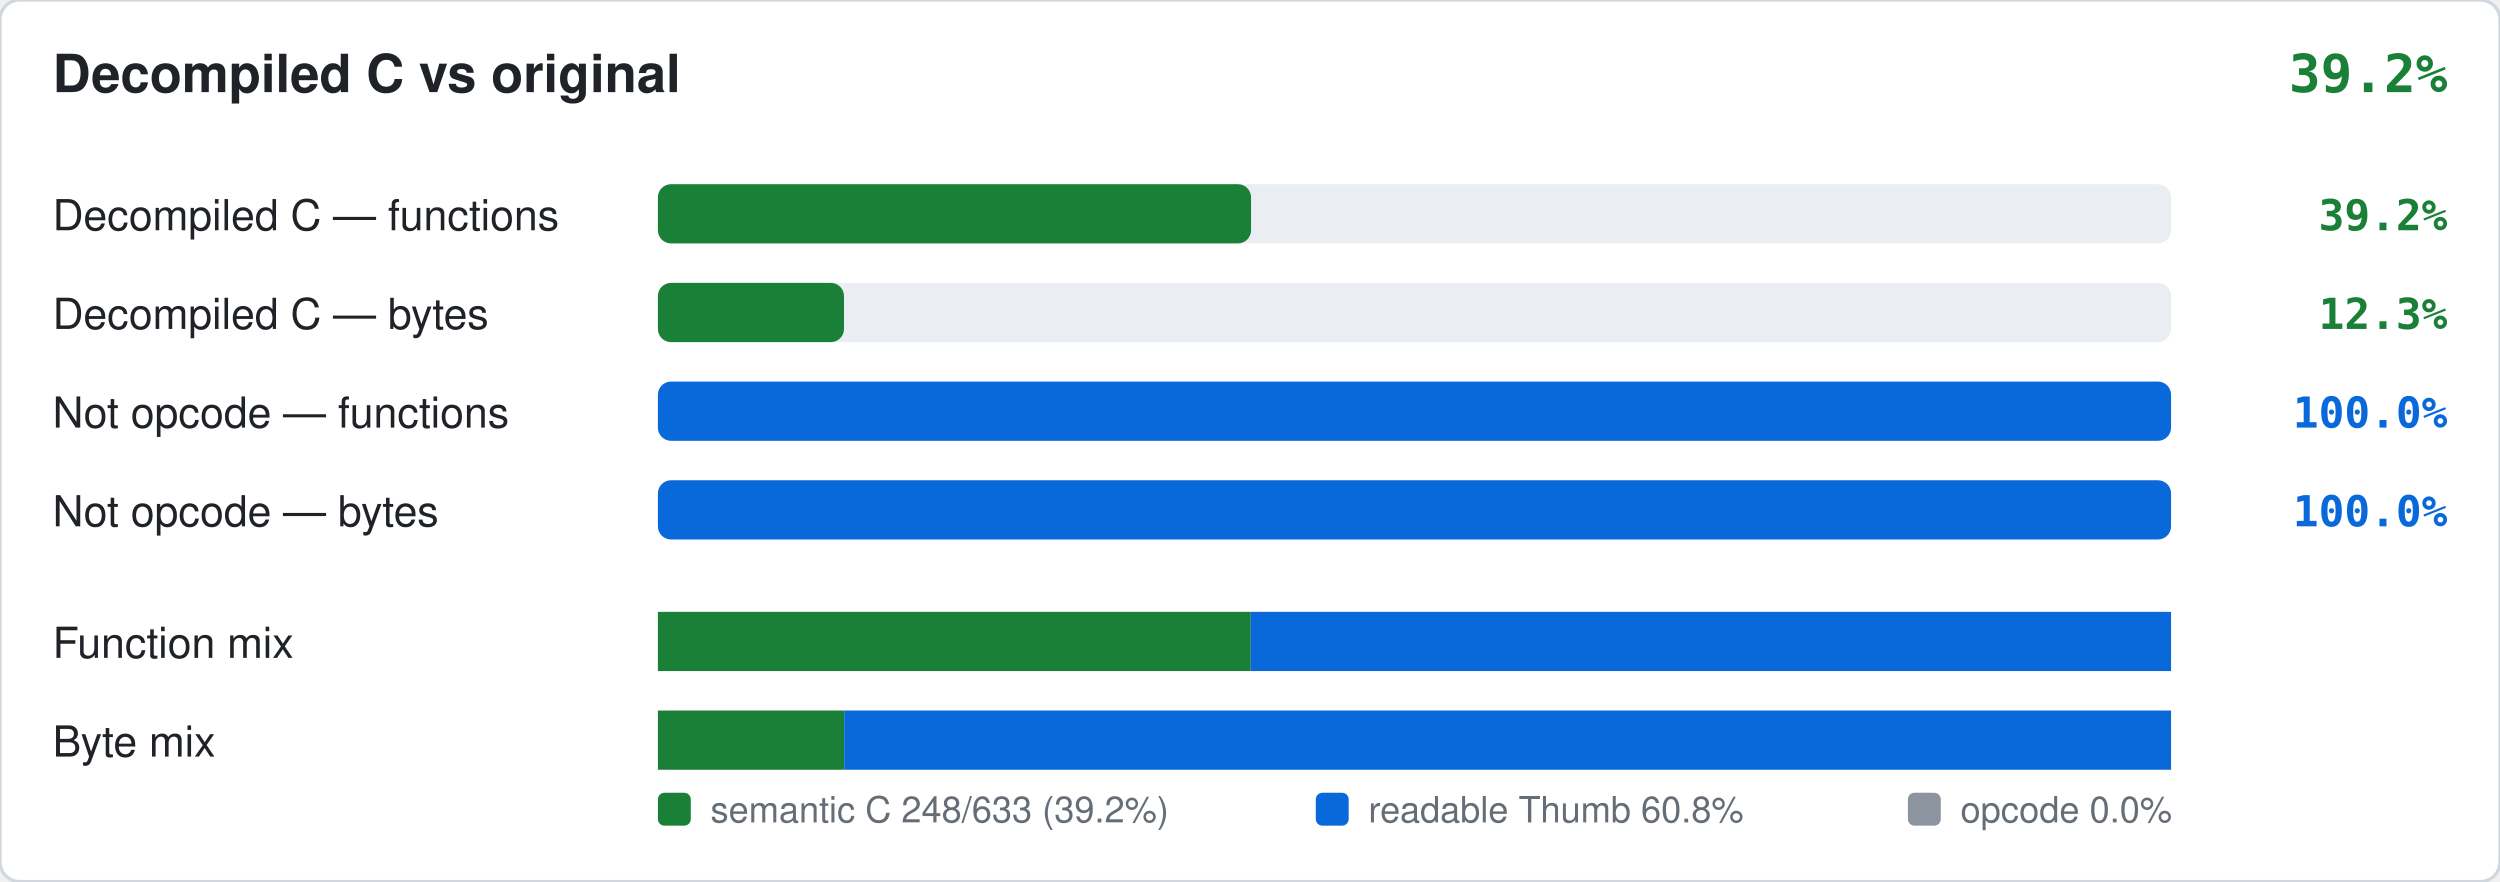
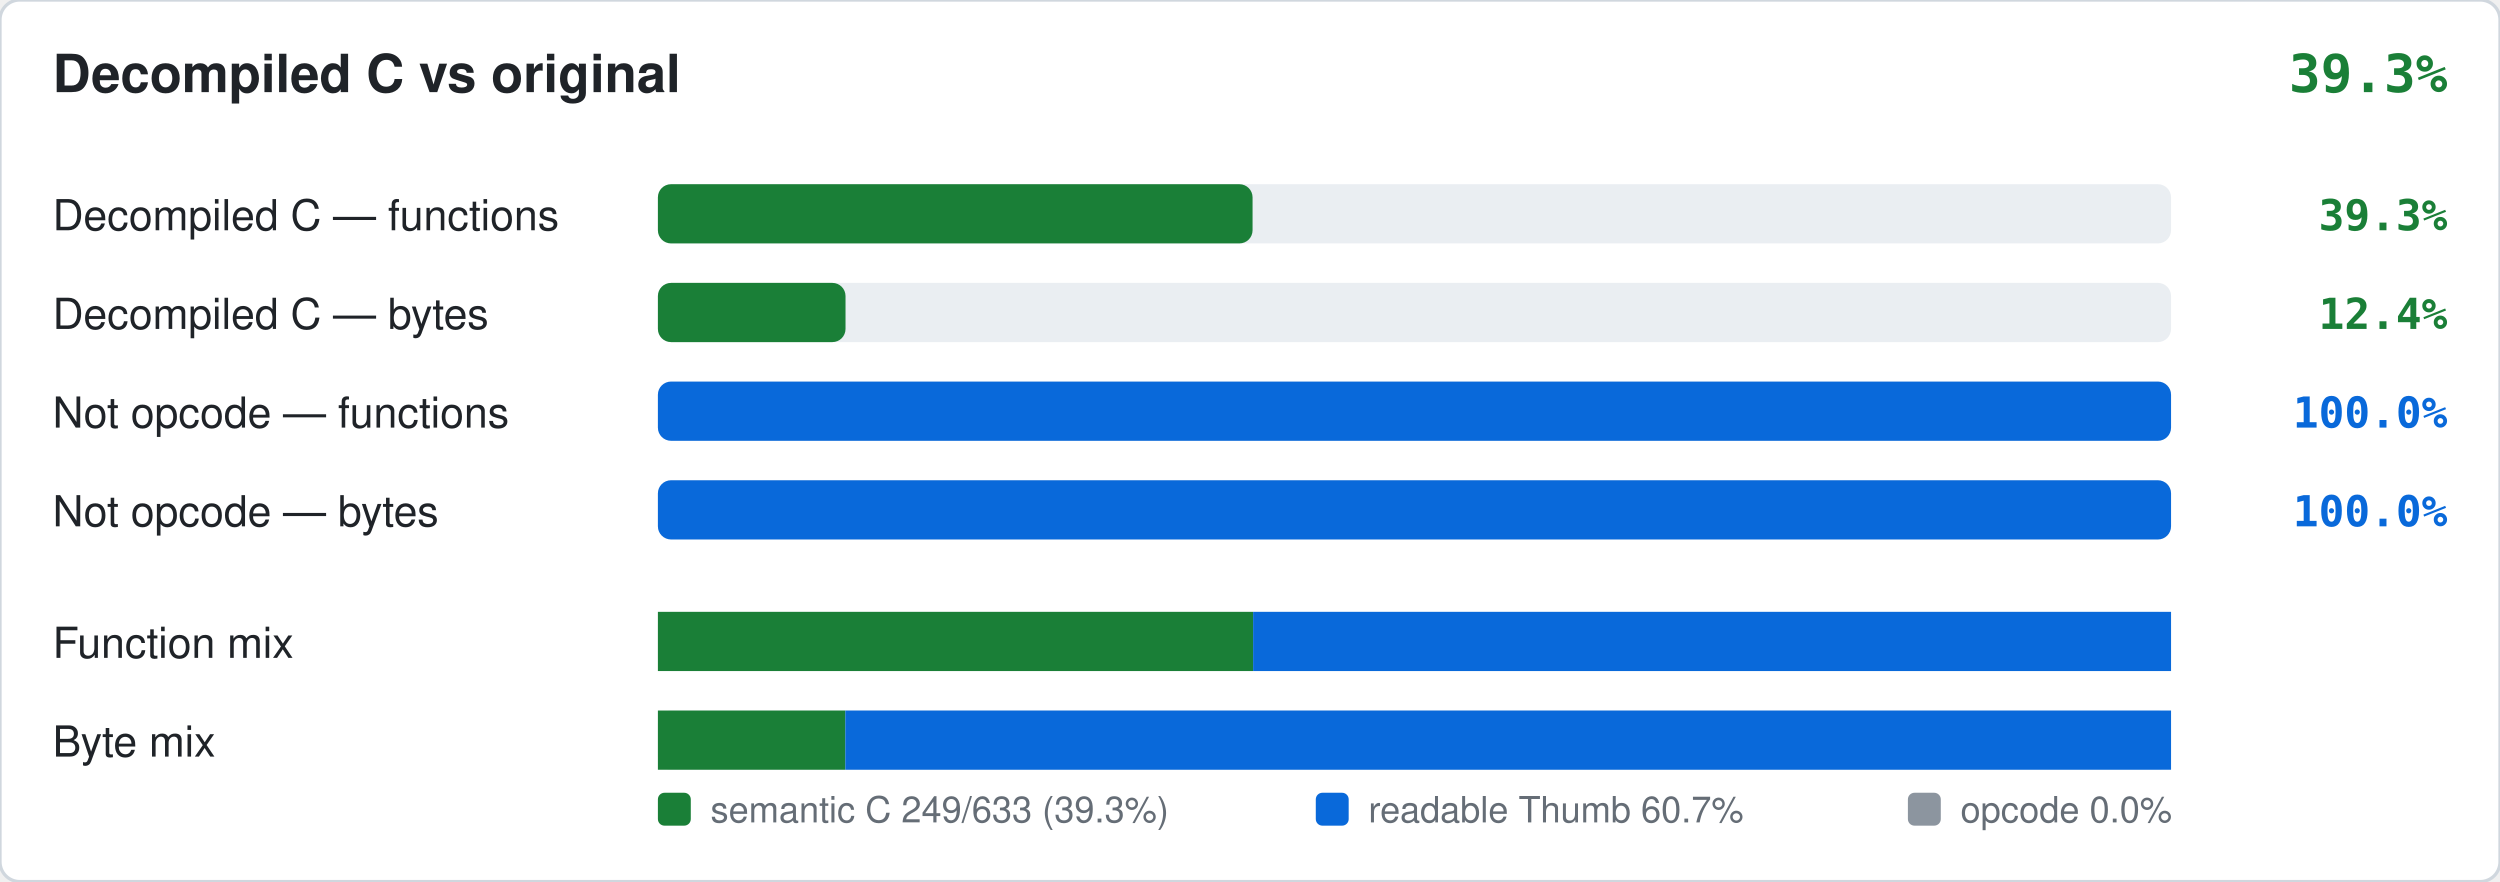
- <svg xmlns="http://www.w3.org/2000/svg" width="760" height="268" viewBox="0 0 760 268" role="img" aria-label="Decompiled C 39.2% functions, 12.3% bytes (248/633, 11,118/90,272)">
+ <svg xmlns="http://www.w3.org/2000/svg" width="760" height="268" viewBox="0 0 760 268" role="img" aria-label="Decompiled C 39.3% functions, 12.4% bytes (249/633, 11,182/90,272)">
  <rect width="760" height="268" rx="6" fill="#ffffff" stroke="#d0d7de" />
  <text x="16" y="28" font-family="-apple-system,BlinkMacSystemFont,Segoe UI,Helvetica,Arial,sans-serif" font-size="16" font-weight="600" fill="#1f2328">Decompiled C vs original</text>
-   <text x="744" y="28" text-anchor="end" font-family="ui-monospace,SFMono-Regular,Menlo,Consolas,monospace" font-size="16" font-weight="700" fill="#1a7f37">39.2%</text>
+   <text x="744" y="28" text-anchor="end" font-family="ui-monospace,SFMono-Regular,Menlo,Consolas,monospace" font-size="16" font-weight="700" fill="#1a7f37">39.3%</text>
  <text x="16" y="70" font-family="-apple-system,BlinkMacSystemFont,Segoe UI,Helvetica,Arial,sans-serif" font-size="13" fill="#1f2328">Decompiled C — functions</text>
  <rect x="200.00" y="56.00" width="460.00" height="18.00" rx="4" fill="#eaeef2" />
-   <rect x="200.00" y="56.00" width="180.32" height="18.00" rx="4" fill="#1a7f37" />
-   <text x="744" y="70" text-anchor="end" font-family="ui-monospace,SFMono-Regular,Menlo,Consolas,monospace" font-size="13" font-weight="700" fill="#1a7f37">39.2%</text>
+   <rect x="200.00" y="56.00" width="180.78" height="18.00" rx="4" fill="#1a7f37" />
+   <text x="744" y="70" text-anchor="end" font-family="ui-monospace,SFMono-Regular,Menlo,Consolas,monospace" font-size="13" font-weight="700" fill="#1a7f37">39.3%</text>
  <text x="16" y="100" font-family="-apple-system,BlinkMacSystemFont,Segoe UI,Helvetica,Arial,sans-serif" font-size="13" fill="#1f2328">Decompiled C — bytes</text>
  <rect x="200.00" y="86.00" width="460.00" height="18.00" rx="4" fill="#eaeef2" />
-   <rect x="200.00" y="86.00" width="56.58" height="18.00" rx="4" fill="#1a7f37" />
-   <text x="744" y="100" text-anchor="end" font-family="ui-monospace,SFMono-Regular,Menlo,Consolas,monospace" font-size="13" font-weight="700" fill="#1a7f37">12.3%</text>
+   <rect x="200.00" y="86.00" width="57.04" height="18.00" rx="4" fill="#1a7f37" />
+   <text x="744" y="100" text-anchor="end" font-family="ui-monospace,SFMono-Regular,Menlo,Consolas,monospace" font-size="13" font-weight="700" fill="#1a7f37">12.4%</text>
  <text x="16" y="130" font-family="-apple-system,BlinkMacSystemFont,Segoe UI,Helvetica,Arial,sans-serif" font-size="13" fill="#1f2328">Not opcode — functions</text>
  <rect x="200.00" y="116.00" width="460.00" height="18.00" rx="4" fill="#eaeef2" />
  <rect x="200.00" y="116.00" width="460.00" height="18.00" rx="4" fill="#0969da" />
  <text x="744" y="130" text-anchor="end" font-family="ui-monospace,SFMono-Regular,Menlo,Consolas,monospace" font-size="13" font-weight="700" fill="#0969da">100.0%</text>
  <text x="16" y="160" font-family="-apple-system,BlinkMacSystemFont,Segoe UI,Helvetica,Arial,sans-serif" font-size="13" fill="#1f2328">Not opcode — bytes</text>
  <rect x="200.00" y="146.00" width="460.00" height="18.00" rx="4" fill="#eaeef2" />
  <rect x="200.00" y="146.00" width="460.00" height="18.00" rx="4" fill="#0969da" />
  <text x="744" y="160" text-anchor="end" font-family="ui-monospace,SFMono-Regular,Menlo,Consolas,monospace" font-size="13" font-weight="700" fill="#0969da">100.0%</text>
  <text x="16" y="200" font-family="-apple-system,BlinkMacSystemFont,Segoe UI,Helvetica,Arial,sans-serif" font-size="13" fill="#1f2328">Function mix</text>
  <rect x="200.00" y="186.00" width="460.00" height="18.00" rx="4" fill="#eaeef2" />
-   <rect x="200.00" y="186.00" width="180.22" height="18.00" fill="#1a7f37" />
-   <rect x="380.22" y="186.00" width="279.78" height="18.00" fill="#0969da" />
+   <rect x="200.00" y="186.00" width="180.95" height="18.00" fill="#1a7f37" />
+   <rect x="380.95" y="186.00" width="279.05" height="18.00" fill="#0969da" />
  <text x="16" y="230" font-family="-apple-system,BlinkMacSystemFont,Segoe UI,Helvetica,Arial,sans-serif" font-size="13" fill="#1f2328">Byte mix</text>
  <rect x="200.00" y="216.00" width="460.00" height="18.00" rx="4" fill="#eaeef2" />
-   <rect x="200.00" y="216.00" width="56.65" height="18.00" fill="#1a7f37" />
-   <rect x="256.65" y="216.00" width="403.35" height="18.00" fill="#0969da" />
+   <rect x="200.00" y="216.00" width="56.98" height="18.00" fill="#1a7f37" />
+   <rect x="256.98" y="216.00" width="403.02" height="18.00" fill="#0969da" />
  <rect x="200" y="241" width="10" height="10" rx="2" fill="#1a7f37" />
-   <text x="216" y="250" font-family="-apple-system,BlinkMacSystemFont,Segoe UI,Helvetica,Arial,sans-serif" font-size="11" fill="#656d76">semantic C 248/633 (39.2%)</text>
+   <text x="216" y="250" font-family="-apple-system,BlinkMacSystemFont,Segoe UI,Helvetica,Arial,sans-serif" font-size="11" fill="#656d76">semantic C 249/633 (39.3%)</text>
  <rect x="400" y="241" width="10" height="10" rx="2" fill="#0969da" />
-   <text x="416" y="250" font-family="-apple-system,BlinkMacSystemFont,Segoe UI,Helvetica,Arial,sans-serif" font-size="11" fill="#656d76">readable Thumb 60.8%</text>
+   <text x="416" y="250" font-family="-apple-system,BlinkMacSystemFont,Segoe UI,Helvetica,Arial,sans-serif" font-size="11" fill="#656d76">readable Thumb 60.7%</text>
  <rect x="580" y="241" width="10" height="10" rx="2" fill="#8c959f" />
  <text x="596" y="250" font-family="-apple-system,BlinkMacSystemFont,Segoe UI,Helvetica,Arial,sans-serif" font-size="11" fill="#656d76">opcode 0.0%</text>
</svg>
